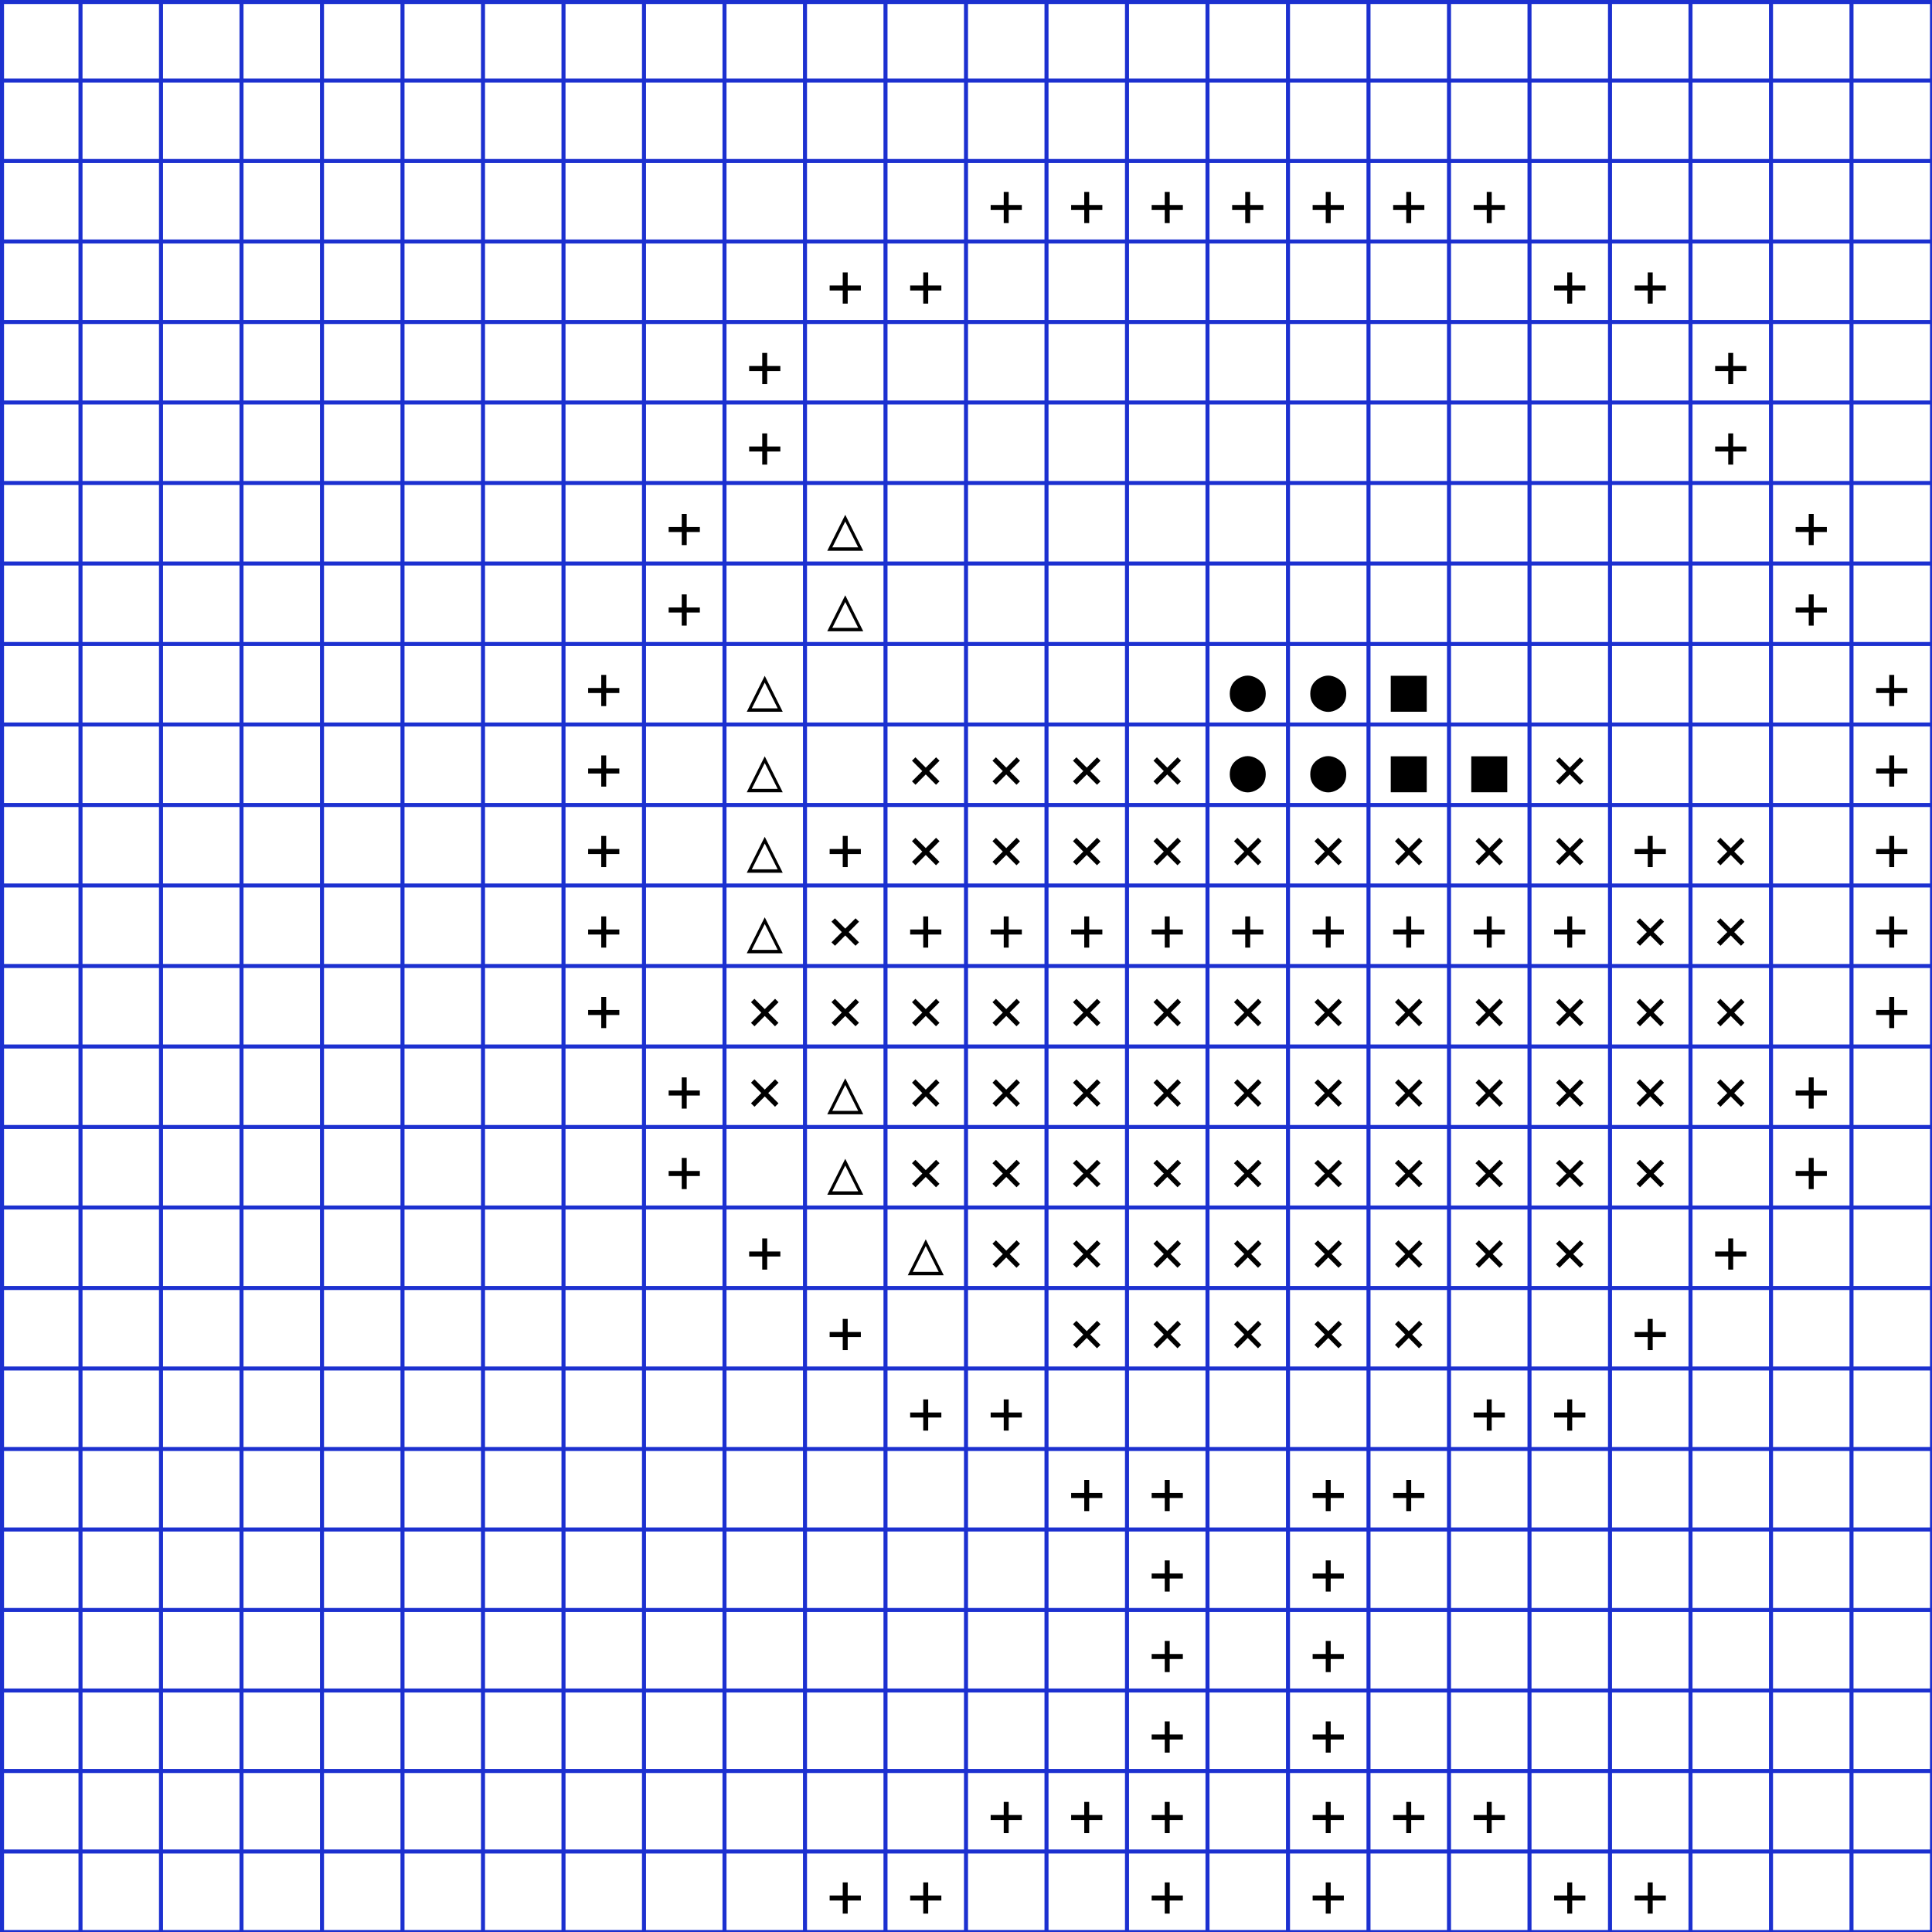
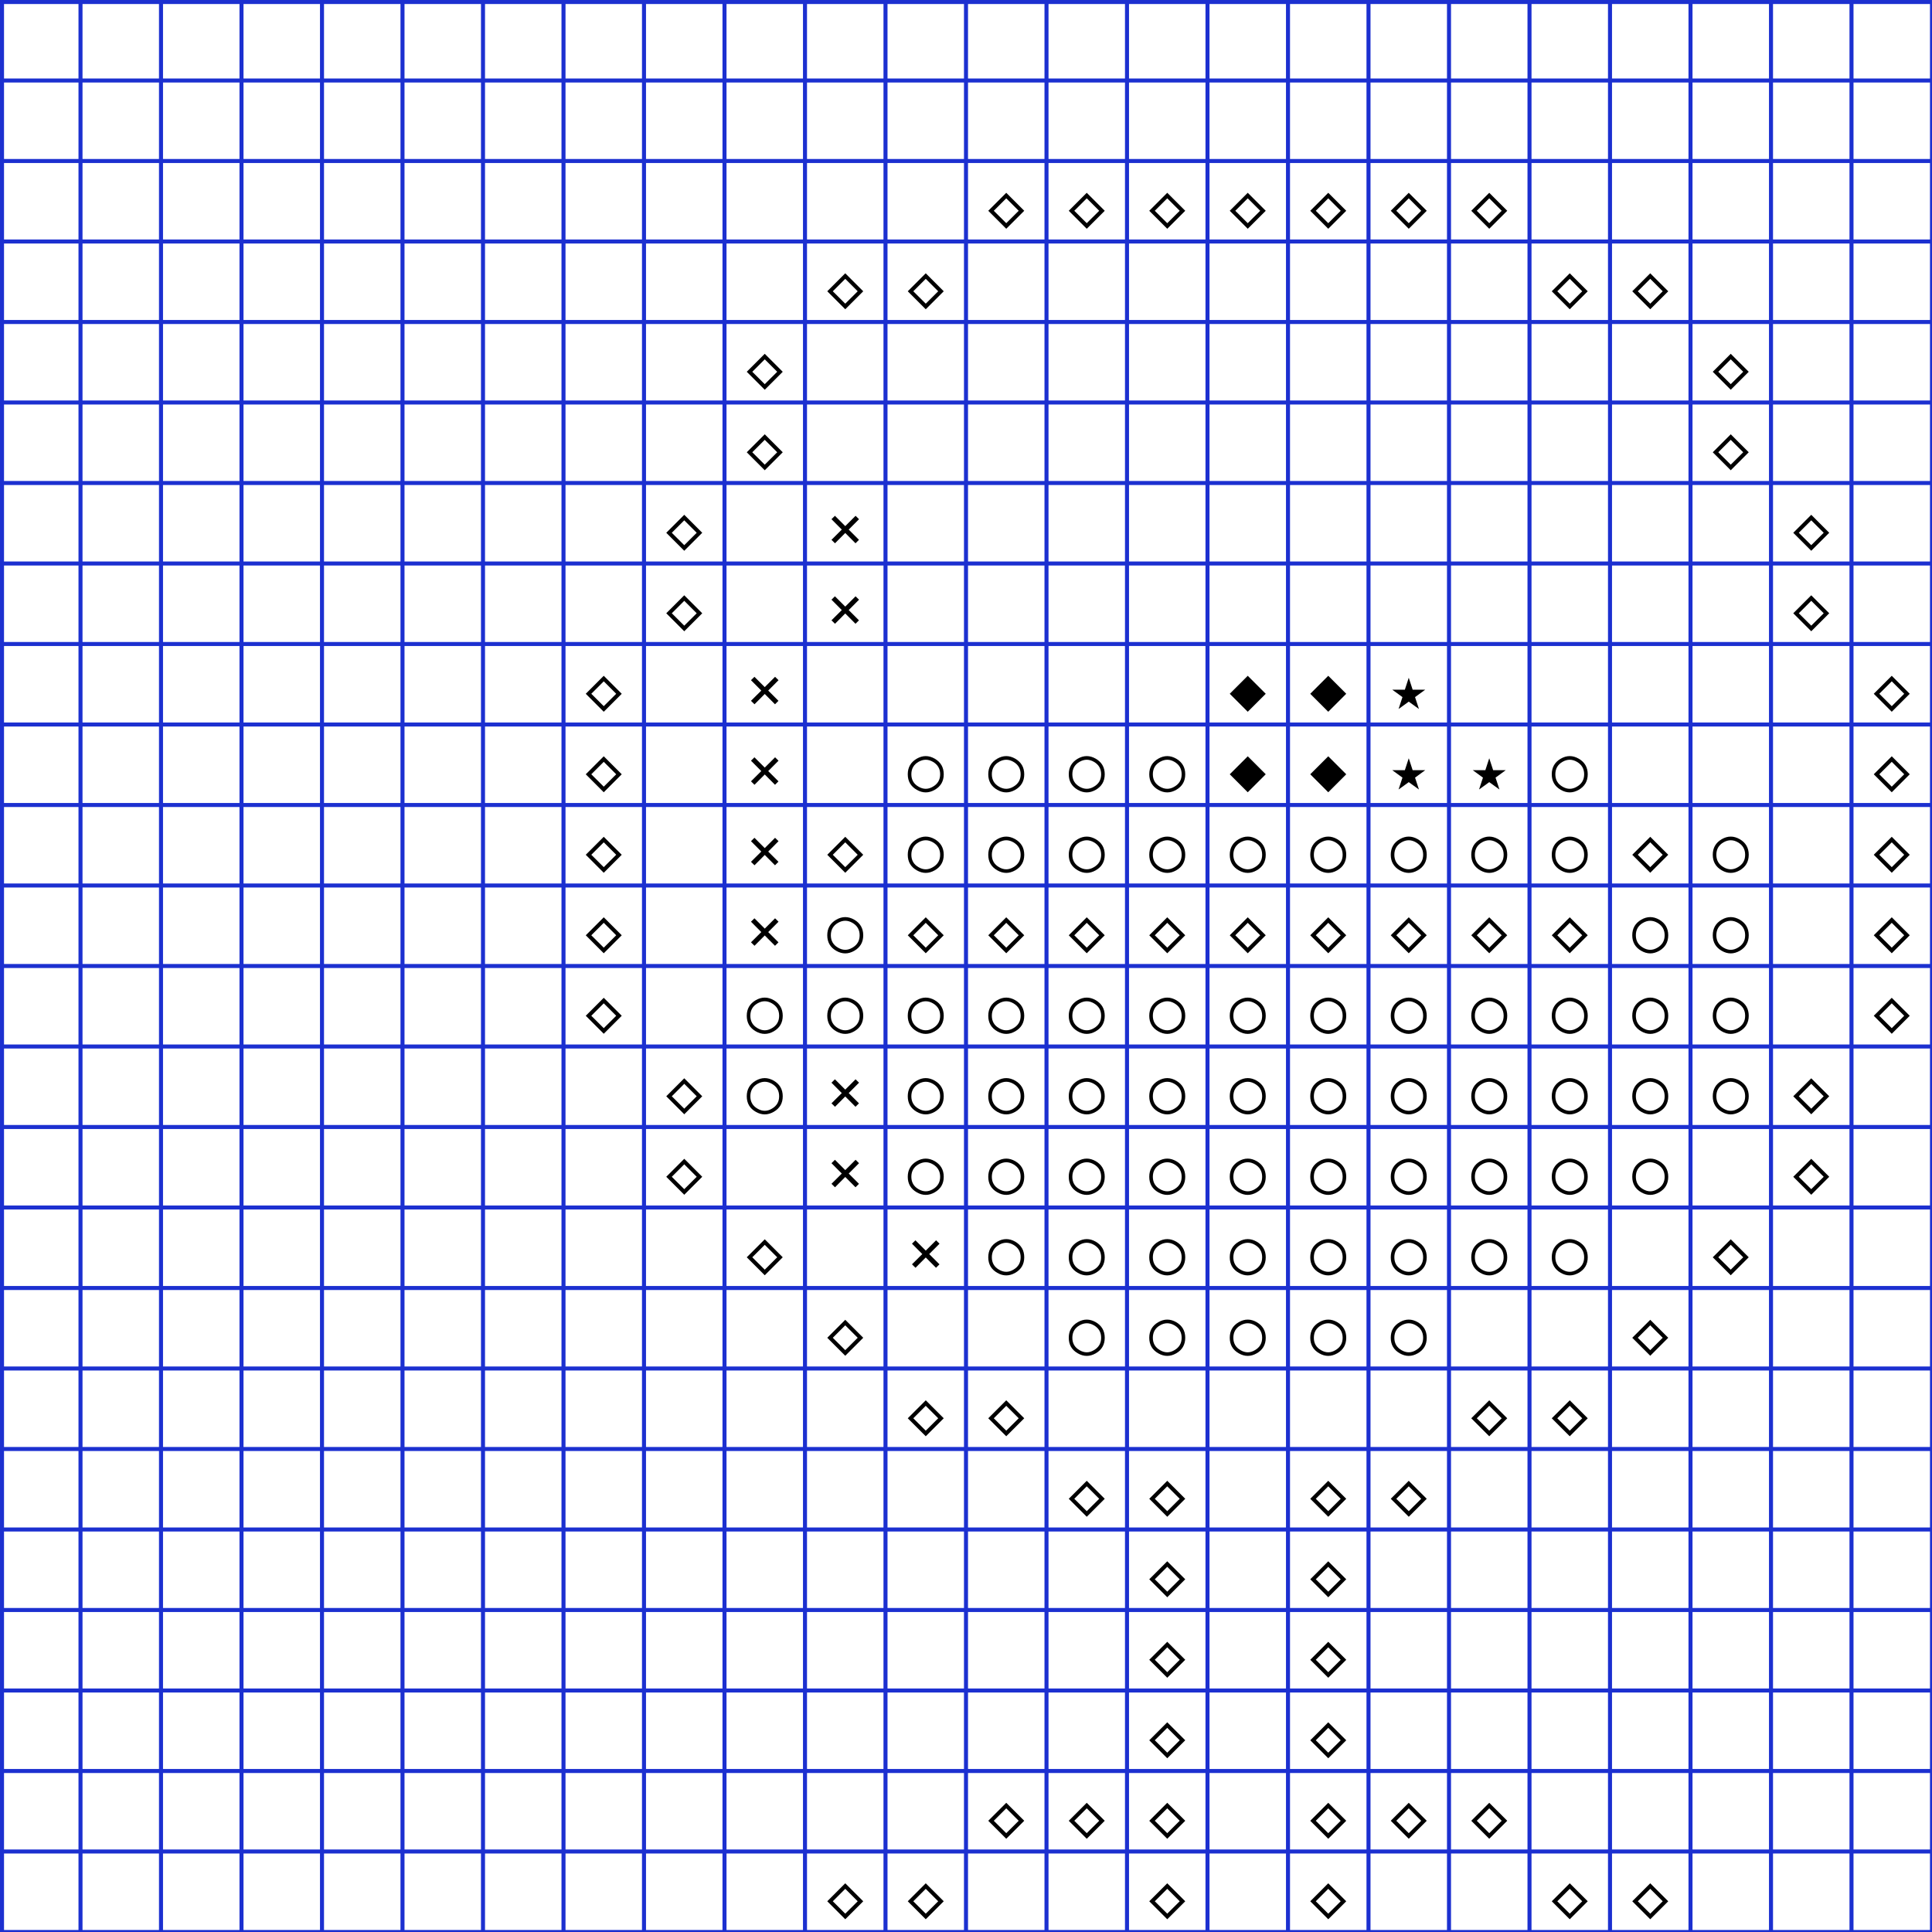
<svg xmlns="http://www.w3.org/2000/svg" width="480" height="480">
  <defs>
    <style>
      .symbol { font-family: monospace; font-size: 15px; text-anchor: middle; dominant-baseline: middle; }
    </style>
  </defs>
-   <text x="250" y="52" fill="#000000" class="symbol">+</text>
-   <text x="270" y="52" fill="#000000" class="symbol">+</text>
-   <text x="290" y="52" fill="#000000" class="symbol">+</text>
-   <text x="310" y="52" fill="#000000" class="symbol">+</text>
-   <text x="330" y="52" fill="#000000" class="symbol">+</text>
-   <text x="350" y="52" fill="#000000" class="symbol">+</text>
-   <text x="370" y="52" fill="#000000" class="symbol">+</text>
-   <text x="210" y="72" fill="#000000" class="symbol">+</text>
-   <text x="230" y="72" fill="#000000" class="symbol">+</text>
-   <text x="390" y="72" fill="#000000" class="symbol">+</text>
-   <text x="410" y="72" fill="#000000" class="symbol">+</text>
-   <text x="190" y="92" fill="#000000" class="symbol">+</text>
-   <text x="430" y="92" fill="#000000" class="symbol">+</text>
-   <text x="190" y="112" fill="#000000" class="symbol">+</text>
-   <text x="430" y="112" fill="#000000" class="symbol">+</text>
-   <text x="170" y="132" fill="#000000" class="symbol">+</text>
-   <text x="210" y="132" fill="#000000" class="symbol">△</text>
-   <text x="450" y="132" fill="#000000" class="symbol">+</text>
-   <text x="170" y="152" fill="#000000" class="symbol">+</text>
-   <text x="210" y="152" fill="#000000" class="symbol">△</text>
-   <text x="450" y="152" fill="#000000" class="symbol">+</text>
-   <text x="150" y="172" fill="#000000" class="symbol">+</text>
-   <text x="190" y="172" fill="#000000" class="symbol">△</text>
-   <text x="310" y="172" fill="#000000" class="symbol">●</text>
-   <text x="330" y="172" fill="#000000" class="symbol">●</text>
-   <text x="350" y="172" fill="#000000" class="symbol">■</text>
-   <text x="470" y="172" fill="#000000" class="symbol">+</text>
-   <text x="150" y="192" fill="#000000" class="symbol">+</text>
-   <text x="190" y="192" fill="#000000" class="symbol">△</text>
-   <text x="230" y="192" fill="#000000" class="symbol">×</text>
-   <text x="250" y="192" fill="#000000" class="symbol">×</text>
-   <text x="270" y="192" fill="#000000" class="symbol">×</text>
-   <text x="290" y="192" fill="#000000" class="symbol">×</text>
-   <text x="310" y="192" fill="#000000" class="symbol">●</text>
-   <text x="330" y="192" fill="#000000" class="symbol">●</text>
-   <text x="350" y="192" fill="#000000" class="symbol">■</text>
-   <text x="370" y="192" fill="#000000" class="symbol">■</text>
-   <text x="390" y="192" fill="#000000" class="symbol">×</text>
-   <text x="470" y="192" fill="#000000" class="symbol">+</text>
-   <text x="150" y="212" fill="#000000" class="symbol">+</text>
-   <text x="190" y="212" fill="#000000" class="symbol">△</text>
-   <text x="210" y="212" fill="#000000" class="symbol">+</text>
-   <text x="230" y="212" fill="#000000" class="symbol">×</text>
-   <text x="250" y="212" fill="#000000" class="symbol">×</text>
-   <text x="270" y="212" fill="#000000" class="symbol">×</text>
-   <text x="290" y="212" fill="#000000" class="symbol">×</text>
-   <text x="310" y="212" fill="#000000" class="symbol">×</text>
-   <text x="330" y="212" fill="#000000" class="symbol">×</text>
-   <text x="350" y="212" fill="#000000" class="symbol">×</text>
-   <text x="370" y="212" fill="#000000" class="symbol">×</text>
-   <text x="390" y="212" fill="#000000" class="symbol">×</text>
-   <text x="410" y="212" fill="#000000" class="symbol">+</text>
-   <text x="430" y="212" fill="#000000" class="symbol">×</text>
-   <text x="470" y="212" fill="#000000" class="symbol">+</text>
-   <text x="150" y="232" fill="#000000" class="symbol">+</text>
-   <text x="190" y="232" fill="#000000" class="symbol">△</text>
-   <text x="210" y="232" fill="#000000" class="symbol">×</text>
-   <text x="230" y="232" fill="#000000" class="symbol">+</text>
-   <text x="250" y="232" fill="#000000" class="symbol">+</text>
-   <text x="270" y="232" fill="#000000" class="symbol">+</text>
-   <text x="290" y="232" fill="#000000" class="symbol">+</text>
-   <text x="310" y="232" fill="#000000" class="symbol">+</text>
-   <text x="330" y="232" fill="#000000" class="symbol">+</text>
-   <text x="350" y="232" fill="#000000" class="symbol">+</text>
-   <text x="370" y="232" fill="#000000" class="symbol">+</text>
-   <text x="390" y="232" fill="#000000" class="symbol">+</text>
-   <text x="410" y="232" fill="#000000" class="symbol">×</text>
-   <text x="430" y="232" fill="#000000" class="symbol">×</text>
-   <text x="470" y="232" fill="#000000" class="symbol">+</text>
-   <text x="150" y="252" fill="#000000" class="symbol">+</text>
-   <text x="190" y="252" fill="#000000" class="symbol">×</text>
-   <text x="210" y="252" fill="#000000" class="symbol">×</text>
-   <text x="230" y="252" fill="#000000" class="symbol">×</text>
-   <text x="250" y="252" fill="#000000" class="symbol">×</text>
-   <text x="270" y="252" fill="#000000" class="symbol">×</text>
-   <text x="290" y="252" fill="#000000" class="symbol">×</text>
-   <text x="310" y="252" fill="#000000" class="symbol">×</text>
-   <text x="330" y="252" fill="#000000" class="symbol">×</text>
-   <text x="350" y="252" fill="#000000" class="symbol">×</text>
-   <text x="370" y="252" fill="#000000" class="symbol">×</text>
-   <text x="390" y="252" fill="#000000" class="symbol">×</text>
-   <text x="410" y="252" fill="#000000" class="symbol">×</text>
-   <text x="430" y="252" fill="#000000" class="symbol">×</text>
-   <text x="470" y="252" fill="#000000" class="symbol">+</text>
-   <text x="170" y="272" fill="#000000" class="symbol">+</text>
-   <text x="190" y="272" fill="#000000" class="symbol">×</text>
-   <text x="210" y="272" fill="#000000" class="symbol">△</text>
-   <text x="230" y="272" fill="#000000" class="symbol">×</text>
-   <text x="250" y="272" fill="#000000" class="symbol">×</text>
-   <text x="270" y="272" fill="#000000" class="symbol">×</text>
-   <text x="290" y="272" fill="#000000" class="symbol">×</text>
-   <text x="310" y="272" fill="#000000" class="symbol">×</text>
-   <text x="330" y="272" fill="#000000" class="symbol">×</text>
-   <text x="350" y="272" fill="#000000" class="symbol">×</text>
-   <text x="370" y="272" fill="#000000" class="symbol">×</text>
-   <text x="390" y="272" fill="#000000" class="symbol">×</text>
-   <text x="410" y="272" fill="#000000" class="symbol">×</text>
-   <text x="430" y="272" fill="#000000" class="symbol">×</text>
-   <text x="450" y="272" fill="#000000" class="symbol">+</text>
-   <text x="170" y="292" fill="#000000" class="symbol">+</text>
-   <text x="210" y="292" fill="#000000" class="symbol">△</text>
-   <text x="230" y="292" fill="#000000" class="symbol">×</text>
-   <text x="250" y="292" fill="#000000" class="symbol">×</text>
-   <text x="270" y="292" fill="#000000" class="symbol">×</text>
-   <text x="290" y="292" fill="#000000" class="symbol">×</text>
-   <text x="310" y="292" fill="#000000" class="symbol">×</text>
-   <text x="330" y="292" fill="#000000" class="symbol">×</text>
-   <text x="350" y="292" fill="#000000" class="symbol">×</text>
-   <text x="370" y="292" fill="#000000" class="symbol">×</text>
-   <text x="390" y="292" fill="#000000" class="symbol">×</text>
-   <text x="410" y="292" fill="#000000" class="symbol">×</text>
-   <text x="450" y="292" fill="#000000" class="symbol">+</text>
-   <text x="190" y="312" fill="#000000" class="symbol">+</text>
-   <text x="230" y="312" fill="#000000" class="symbol">△</text>
-   <text x="250" y="312" fill="#000000" class="symbol">×</text>
-   <text x="270" y="312" fill="#000000" class="symbol">×</text>
-   <text x="290" y="312" fill="#000000" class="symbol">×</text>
-   <text x="310" y="312" fill="#000000" class="symbol">×</text>
-   <text x="330" y="312" fill="#000000" class="symbol">×</text>
-   <text x="350" y="312" fill="#000000" class="symbol">×</text>
-   <text x="370" y="312" fill="#000000" class="symbol">×</text>
-   <text x="390" y="312" fill="#000000" class="symbol">×</text>
-   <text x="430" y="312" fill="#000000" class="symbol">+</text>
-   <text x="210" y="332" fill="#000000" class="symbol">+</text>
-   <text x="270" y="332" fill="#000000" class="symbol">×</text>
-   <text x="290" y="332" fill="#000000" class="symbol">×</text>
-   <text x="310" y="332" fill="#000000" class="symbol">×</text>
-   <text x="330" y="332" fill="#000000" class="symbol">×</text>
-   <text x="350" y="332" fill="#000000" class="symbol">×</text>
-   <text x="410" y="332" fill="#000000" class="symbol">+</text>
-   <text x="230" y="352" fill="#000000" class="symbol">+</text>
-   <text x="250" y="352" fill="#000000" class="symbol">+</text>
-   <text x="370" y="352" fill="#000000" class="symbol">+</text>
-   <text x="390" y="352" fill="#000000" class="symbol">+</text>
-   <text x="270" y="372" fill="#000000" class="symbol">+</text>
-   <text x="290" y="372" fill="#000000" class="symbol">+</text>
-   <text x="330" y="372" fill="#000000" class="symbol">+</text>
-   <text x="350" y="372" fill="#000000" class="symbol">+</text>
-   <text x="290" y="392" fill="#000000" class="symbol">+</text>
-   <text x="330" y="392" fill="#000000" class="symbol">+</text>
-   <text x="290" y="412" fill="#000000" class="symbol">+</text>
-   <text x="330" y="412" fill="#000000" class="symbol">+</text>
-   <text x="290" y="432" fill="#000000" class="symbol">+</text>
-   <text x="330" y="432" fill="#000000" class="symbol">+</text>
-   <text x="250" y="452" fill="#000000" class="symbol">+</text>
-   <text x="270" y="452" fill="#000000" class="symbol">+</text>
-   <text x="290" y="452" fill="#000000" class="symbol">+</text>
-   <text x="330" y="452" fill="#000000" class="symbol">+</text>
-   <text x="350" y="452" fill="#000000" class="symbol">+</text>
-   <text x="370" y="452" fill="#000000" class="symbol">+</text>
-   <text x="210" y="472" fill="#000000" class="symbol">+</text>
-   <text x="230" y="472" fill="#000000" class="symbol">+</text>
-   <text x="290" y="472" fill="#000000" class="symbol">+</text>
-   <text x="330" y="472" fill="#000000" class="symbol">+</text>
-   <text x="390" y="472" fill="#000000" class="symbol">+</text>
-   <text x="410" y="472" fill="#000000" class="symbol">+</text>
-   <text x="190" y="492" fill="#000000" class="symbol">+</text>
-   <text x="270" y="492" fill="#000000" class="symbol">+</text>
-   <text x="290" y="492" fill="#000000" class="symbol">△</text>
-   <text x="350" y="492" fill="#000000" class="symbol">+</text>
-   <text x="430" y="492" fill="#000000" class="symbol">+</text>
-   <text x="170" y="512" fill="#000000" class="symbol">+</text>
-   <text x="250" y="512" fill="#000000" class="symbol">+</text>
-   <text x="270" y="512" fill="#000000" class="symbol">△</text>
-   <text x="290" y="512" fill="#000000" class="symbol">△</text>
-   <text x="310" y="512" fill="#000000" class="symbol">△</text>
-   <text x="330" y="512" fill="#000000" class="symbol">△</text>
-   <text x="370" y="512" fill="#000000" class="symbol">+</text>
-   <text x="450" y="512" fill="#000000" class="symbol">+</text>
-   <text x="170" y="532" fill="#000000" class="symbol">+</text>
-   <text x="210" y="532" fill="#000000" class="symbol">△</text>
-   <text x="450" y="532" fill="#000000" class="symbol">+</text>
-   <text x="170" y="552" fill="#000000" class="symbol">+</text>
-   <text x="190" y="552" fill="#000000" class="symbol">+</text>
-   <text x="230" y="552" fill="#000000" class="symbol">△</text>
-   <text x="270" y="552" fill="#000000" class="symbol">△</text>
-   <text x="290" y="552" fill="#000000" class="symbol">△</text>
-   <text x="310" y="552" fill="#000000" class="symbol">△</text>
-   <text x="330" y="552" fill="#000000" class="symbol">△</text>
-   <text x="350" y="552" fill="#000000" class="symbol">△</text>
-   <text x="430" y="552" fill="#000000" class="symbol">+</text>
-   <text x="450" y="552" fill="#000000" class="symbol">+</text>
-   <text x="190" y="572" fill="#000000" class="symbol">+</text>
-   <text x="210" y="572" fill="#000000" class="symbol">+</text>
-   <text x="230" y="572" fill="#000000" class="symbol">+</text>
-   <text x="390" y="572" fill="#000000" class="symbol">+</text>
-   <text x="410" y="572" fill="#000000" class="symbol">+</text>
-   <text x="430" y="572" fill="#000000" class="symbol">+</text>
-   <text x="210" y="592" fill="#000000" class="symbol">+</text>
-   <text x="230" y="592" fill="#000000" class="symbol">+</text>
-   <text x="250" y="592" fill="#000000" class="symbol">+</text>
-   <text x="270" y="592" fill="#000000" class="symbol">+</text>
-   <text x="290" y="592" fill="#000000" class="symbol">+</text>
-   <text x="310" y="592" fill="#000000" class="symbol">+</text>
-   <text x="330" y="592" fill="#000000" class="symbol">+</text>
-   <text x="350" y="592" fill="#000000" class="symbol">+</text>
-   <text x="370" y="592" fill="#000000" class="symbol">+</text>
-   <text x="390" y="592" fill="#000000" class="symbol">+</text>
-   <text x="410" y="592" fill="#000000" class="symbol">+</text>
-   <text x="250" y="612" fill="#000000" class="symbol">+</text>
-   <text x="270" y="612" fill="#000000" class="symbol">+</text>
-   <text x="290" y="612" fill="#000000" class="symbol">+</text>
-   <text x="310" y="612" fill="#000000" class="symbol">+</text>
-   <text x="330" y="612" fill="#000000" class="symbol">+</text>
-   <text x="350" y="612" fill="#000000" class="symbol">+</text>
-   <text x="370" y="612" fill="#000000" class="symbol">+</text>
+   <text x="250" y="52" fill="#000000" class="symbol">◇</text>
+   <text x="270" y="52" fill="#000000" class="symbol">◇</text>
+   <text x="290" y="52" fill="#000000" class="symbol">◇</text>
+   <text x="310" y="52" fill="#000000" class="symbol">◇</text>
+   <text x="330" y="52" fill="#000000" class="symbol">◇</text>
+   <text x="350" y="52" fill="#000000" class="symbol">◇</text>
+   <text x="370" y="52" fill="#000000" class="symbol">◇</text>
+   <text x="210" y="72" fill="#000000" class="symbol">◇</text>
+   <text x="230" y="72" fill="#000000" class="symbol">◇</text>
+   <text x="390" y="72" fill="#000000" class="symbol">◇</text>
+   <text x="410" y="72" fill="#000000" class="symbol">◇</text>
+   <text x="190" y="92" fill="#000000" class="symbol">◇</text>
+   <text x="430" y="92" fill="#000000" class="symbol">◇</text>
+   <text x="190" y="112" fill="#000000" class="symbol">◇</text>
+   <text x="430" y="112" fill="#000000" class="symbol">◇</text>
+   <text x="170" y="132" fill="#000000" class="symbol">◇</text>
+   <text x="210" y="132" fill="#000000" class="symbol">×</text>
+   <text x="450" y="132" fill="#000000" class="symbol">◇</text>
+   <text x="170" y="152" fill="#000000" class="symbol">◇</text>
+   <text x="210" y="152" fill="#000000" class="symbol">×</text>
+   <text x="450" y="152" fill="#000000" class="symbol">◇</text>
+   <text x="150" y="172" fill="#000000" class="symbol">◇</text>
+   <text x="190" y="172" fill="#000000" class="symbol">×</text>
+   <text x="310" y="172" fill="#000000" class="symbol">◆</text>
+   <text x="330" y="172" fill="#000000" class="symbol">◆</text>
+   <text x="350" y="172" fill="#000000" class="symbol">★</text>
+   <text x="470" y="172" fill="#000000" class="symbol">◇</text>
+   <text x="150" y="192" fill="#000000" class="symbol">◇</text>
+   <text x="190" y="192" fill="#000000" class="symbol">×</text>
+   <text x="230" y="192" fill="#000000" class="symbol">○</text>
+   <text x="250" y="192" fill="#000000" class="symbol">○</text>
+   <text x="270" y="192" fill="#000000" class="symbol">○</text>
+   <text x="290" y="192" fill="#000000" class="symbol">○</text>
+   <text x="310" y="192" fill="#000000" class="symbol">◆</text>
+   <text x="330" y="192" fill="#000000" class="symbol">◆</text>
+   <text x="350" y="192" fill="#000000" class="symbol">★</text>
+   <text x="370" y="192" fill="#000000" class="symbol">★</text>
+   <text x="390" y="192" fill="#000000" class="symbol">○</text>
+   <text x="470" y="192" fill="#000000" class="symbol">◇</text>
+   <text x="150" y="212" fill="#000000" class="symbol">◇</text>
+   <text x="190" y="212" fill="#000000" class="symbol">×</text>
+   <text x="210" y="212" fill="#000000" class="symbol">◇</text>
+   <text x="230" y="212" fill="#000000" class="symbol">○</text>
+   <text x="250" y="212" fill="#000000" class="symbol">○</text>
+   <text x="270" y="212" fill="#000000" class="symbol">○</text>
+   <text x="290" y="212" fill="#000000" class="symbol">○</text>
+   <text x="310" y="212" fill="#000000" class="symbol">○</text>
+   <text x="330" y="212" fill="#000000" class="symbol">○</text>
+   <text x="350" y="212" fill="#000000" class="symbol">○</text>
+   <text x="370" y="212" fill="#000000" class="symbol">○</text>
+   <text x="390" y="212" fill="#000000" class="symbol">○</text>
+   <text x="410" y="212" fill="#000000" class="symbol">◇</text>
+   <text x="430" y="212" fill="#000000" class="symbol">○</text>
+   <text x="470" y="212" fill="#000000" class="symbol">◇</text>
+   <text x="150" y="232" fill="#000000" class="symbol">◇</text>
+   <text x="190" y="232" fill="#000000" class="symbol">×</text>
+   <text x="210" y="232" fill="#000000" class="symbol">○</text>
+   <text x="230" y="232" fill="#000000" class="symbol">◇</text>
+   <text x="250" y="232" fill="#000000" class="symbol">◇</text>
+   <text x="270" y="232" fill="#000000" class="symbol">◇</text>
+   <text x="290" y="232" fill="#000000" class="symbol">◇</text>
+   <text x="310" y="232" fill="#000000" class="symbol">◇</text>
+   <text x="330" y="232" fill="#000000" class="symbol">◇</text>
+   <text x="350" y="232" fill="#000000" class="symbol">◇</text>
+   <text x="370" y="232" fill="#000000" class="symbol">◇</text>
+   <text x="390" y="232" fill="#000000" class="symbol">◇</text>
+   <text x="410" y="232" fill="#000000" class="symbol">○</text>
+   <text x="430" y="232" fill="#000000" class="symbol">○</text>
+   <text x="470" y="232" fill="#000000" class="symbol">◇</text>
+   <text x="150" y="252" fill="#000000" class="symbol">◇</text>
+   <text x="190" y="252" fill="#000000" class="symbol">○</text>
+   <text x="210" y="252" fill="#000000" class="symbol">○</text>
+   <text x="230" y="252" fill="#000000" class="symbol">○</text>
+   <text x="250" y="252" fill="#000000" class="symbol">○</text>
+   <text x="270" y="252" fill="#000000" class="symbol">○</text>
+   <text x="290" y="252" fill="#000000" class="symbol">○</text>
+   <text x="310" y="252" fill="#000000" class="symbol">○</text>
+   <text x="330" y="252" fill="#000000" class="symbol">○</text>
+   <text x="350" y="252" fill="#000000" class="symbol">○</text>
+   <text x="370" y="252" fill="#000000" class="symbol">○</text>
+   <text x="390" y="252" fill="#000000" class="symbol">○</text>
+   <text x="410" y="252" fill="#000000" class="symbol">○</text>
+   <text x="430" y="252" fill="#000000" class="symbol">○</text>
+   <text x="470" y="252" fill="#000000" class="symbol">◇</text>
+   <text x="170" y="272" fill="#000000" class="symbol">◇</text>
+   <text x="190" y="272" fill="#000000" class="symbol">○</text>
+   <text x="210" y="272" fill="#000000" class="symbol">×</text>
+   <text x="230" y="272" fill="#000000" class="symbol">○</text>
+   <text x="250" y="272" fill="#000000" class="symbol">○</text>
+   <text x="270" y="272" fill="#000000" class="symbol">○</text>
+   <text x="290" y="272" fill="#000000" class="symbol">○</text>
+   <text x="310" y="272" fill="#000000" class="symbol">○</text>
+   <text x="330" y="272" fill="#000000" class="symbol">○</text>
+   <text x="350" y="272" fill="#000000" class="symbol">○</text>
+   <text x="370" y="272" fill="#000000" class="symbol">○</text>
+   <text x="390" y="272" fill="#000000" class="symbol">○</text>
+   <text x="410" y="272" fill="#000000" class="symbol">○</text>
+   <text x="430" y="272" fill="#000000" class="symbol">○</text>
+   <text x="450" y="272" fill="#000000" class="symbol">◇</text>
+   <text x="170" y="292" fill="#000000" class="symbol">◇</text>
+   <text x="210" y="292" fill="#000000" class="symbol">×</text>
+   <text x="230" y="292" fill="#000000" class="symbol">○</text>
+   <text x="250" y="292" fill="#000000" class="symbol">○</text>
+   <text x="270" y="292" fill="#000000" class="symbol">○</text>
+   <text x="290" y="292" fill="#000000" class="symbol">○</text>
+   <text x="310" y="292" fill="#000000" class="symbol">○</text>
+   <text x="330" y="292" fill="#000000" class="symbol">○</text>
+   <text x="350" y="292" fill="#000000" class="symbol">○</text>
+   <text x="370" y="292" fill="#000000" class="symbol">○</text>
+   <text x="390" y="292" fill="#000000" class="symbol">○</text>
+   <text x="410" y="292" fill="#000000" class="symbol">○</text>
+   <text x="450" y="292" fill="#000000" class="symbol">◇</text>
+   <text x="190" y="312" fill="#000000" class="symbol">◇</text>
+   <text x="230" y="312" fill="#000000" class="symbol">×</text>
+   <text x="250" y="312" fill="#000000" class="symbol">○</text>
+   <text x="270" y="312" fill="#000000" class="symbol">○</text>
+   <text x="290" y="312" fill="#000000" class="symbol">○</text>
+   <text x="310" y="312" fill="#000000" class="symbol">○</text>
+   <text x="330" y="312" fill="#000000" class="symbol">○</text>
+   <text x="350" y="312" fill="#000000" class="symbol">○</text>
+   <text x="370" y="312" fill="#000000" class="symbol">○</text>
+   <text x="390" y="312" fill="#000000" class="symbol">○</text>
+   <text x="430" y="312" fill="#000000" class="symbol">◇</text>
+   <text x="210" y="332" fill="#000000" class="symbol">◇</text>
+   <text x="270" y="332" fill="#000000" class="symbol">○</text>
+   <text x="290" y="332" fill="#000000" class="symbol">○</text>
+   <text x="310" y="332" fill="#000000" class="symbol">○</text>
+   <text x="330" y="332" fill="#000000" class="symbol">○</text>
+   <text x="350" y="332" fill="#000000" class="symbol">○</text>
+   <text x="410" y="332" fill="#000000" class="symbol">◇</text>
+   <text x="230" y="352" fill="#000000" class="symbol">◇</text>
+   <text x="250" y="352" fill="#000000" class="symbol">◇</text>
+   <text x="370" y="352" fill="#000000" class="symbol">◇</text>
+   <text x="390" y="352" fill="#000000" class="symbol">◇</text>
+   <text x="270" y="372" fill="#000000" class="symbol">◇</text>
+   <text x="290" y="372" fill="#000000" class="symbol">◇</text>
+   <text x="330" y="372" fill="#000000" class="symbol">◇</text>
+   <text x="350" y="372" fill="#000000" class="symbol">◇</text>
+   <text x="290" y="392" fill="#000000" class="symbol">◇</text>
+   <text x="330" y="392" fill="#000000" class="symbol">◇</text>
+   <text x="290" y="412" fill="#000000" class="symbol">◇</text>
+   <text x="330" y="412" fill="#000000" class="symbol">◇</text>
+   <text x="290" y="432" fill="#000000" class="symbol">◇</text>
+   <text x="330" y="432" fill="#000000" class="symbol">◇</text>
+   <text x="250" y="452" fill="#000000" class="symbol">◇</text>
+   <text x="270" y="452" fill="#000000" class="symbol">◇</text>
+   <text x="290" y="452" fill="#000000" class="symbol">◇</text>
+   <text x="330" y="452" fill="#000000" class="symbol">◇</text>
+   <text x="350" y="452" fill="#000000" class="symbol">◇</text>
+   <text x="370" y="452" fill="#000000" class="symbol">◇</text>
+   <text x="210" y="472" fill="#000000" class="symbol">◇</text>
+   <text x="230" y="472" fill="#000000" class="symbol">◇</text>
+   <text x="290" y="472" fill="#000000" class="symbol">◇</text>
+   <text x="330" y="472" fill="#000000" class="symbol">◇</text>
+   <text x="390" y="472" fill="#000000" class="symbol">◇</text>
+   <text x="410" y="472" fill="#000000" class="symbol">◇</text>
+   <text x="190" y="492" fill="#000000" class="symbol">◇</text>
+   <text x="270" y="492" fill="#000000" class="symbol">◇</text>
+   <text x="290" y="492" fill="#000000" class="symbol">×</text>
+   <text x="350" y="492" fill="#000000" class="symbol">◇</text>
+   <text x="430" y="492" fill="#000000" class="symbol">◇</text>
+   <text x="170" y="512" fill="#000000" class="symbol">◇</text>
+   <text x="250" y="512" fill="#000000" class="symbol">◇</text>
+   <text x="270" y="512" fill="#000000" class="symbol">×</text>
+   <text x="290" y="512" fill="#000000" class="symbol">×</text>
+   <text x="310" y="512" fill="#000000" class="symbol">×</text>
+   <text x="330" y="512" fill="#000000" class="symbol">×</text>
+   <text x="370" y="512" fill="#000000" class="symbol">◇</text>
+   <text x="450" y="512" fill="#000000" class="symbol">◇</text>
+   <text x="170" y="532" fill="#000000" class="symbol">◇</text>
+   <text x="210" y="532" fill="#000000" class="symbol">×</text>
+   <text x="450" y="532" fill="#000000" class="symbol">◇</text>
+   <text x="170" y="552" fill="#000000" class="symbol">◇</text>
+   <text x="190" y="552" fill="#000000" class="symbol">◇</text>
+   <text x="230" y="552" fill="#000000" class="symbol">×</text>
+   <text x="270" y="552" fill="#000000" class="symbol">×</text>
+   <text x="290" y="552" fill="#000000" class="symbol">×</text>
+   <text x="310" y="552" fill="#000000" class="symbol">×</text>
+   <text x="330" y="552" fill="#000000" class="symbol">×</text>
+   <text x="350" y="552" fill="#000000" class="symbol">×</text>
+   <text x="430" y="552" fill="#000000" class="symbol">◇</text>
+   <text x="450" y="552" fill="#000000" class="symbol">◇</text>
+   <text x="190" y="572" fill="#000000" class="symbol">◇</text>
+   <text x="210" y="572" fill="#000000" class="symbol">◇</text>
+   <text x="230" y="572" fill="#000000" class="symbol">◇</text>
+   <text x="390" y="572" fill="#000000" class="symbol">◇</text>
+   <text x="410" y="572" fill="#000000" class="symbol">◇</text>
+   <text x="430" y="572" fill="#000000" class="symbol">◇</text>
+   <text x="210" y="592" fill="#000000" class="symbol">◇</text>
+   <text x="230" y="592" fill="#000000" class="symbol">◇</text>
+   <text x="250" y="592" fill="#000000" class="symbol">◇</text>
+   <text x="270" y="592" fill="#000000" class="symbol">◇</text>
+   <text x="290" y="592" fill="#000000" class="symbol">◇</text>
+   <text x="310" y="592" fill="#000000" class="symbol">◇</text>
+   <text x="330" y="592" fill="#000000" class="symbol">◇</text>
+   <text x="350" y="592" fill="#000000" class="symbol">◇</text>
+   <text x="370" y="592" fill="#000000" class="symbol">◇</text>
+   <text x="390" y="592" fill="#000000" class="symbol">◇</text>
+   <text x="410" y="592" fill="#000000" class="symbol">◇</text>
+   <text x="250" y="612" fill="#000000" class="symbol">◇</text>
+   <text x="270" y="612" fill="#000000" class="symbol">◇</text>
+   <text x="290" y="612" fill="#000000" class="symbol">◇</text>
+   <text x="310" y="612" fill="#000000" class="symbol">◇</text>
+   <text x="330" y="612" fill="#000000" class="symbol">◇</text>
+   <text x="350" y="612" fill="#000000" class="symbol">◇</text>
+   <text x="370" y="612" fill="#000000" class="symbol">◇</text>
  <line x1="0" y1="0" x2="0" y2="640" stroke="#1c30d0" stroke-width="2" />
  <line x1="20" y1="0" x2="20" y2="640" stroke="#1c30d0" stroke-width="1" />
  <line x1="40" y1="0" x2="40" y2="640" stroke="#1c30d0" stroke-width="1" />
  <line x1="60" y1="0" x2="60" y2="640" stroke="#1c30d0" stroke-width="1" />
  <line x1="80" y1="0" x2="80" y2="640" stroke="#1c30d0" stroke-width="1" />
  <line x1="100" y1="0" x2="100" y2="640" stroke="#1c30d0" stroke-width="1" />
  <line x1="120" y1="0" x2="120" y2="640" stroke="#1c30d0" stroke-width="1" />
  <line x1="140" y1="0" x2="140" y2="640" stroke="#1c30d0" stroke-width="1" />
  <line x1="160" y1="0" x2="160" y2="640" stroke="#1c30d0" stroke-width="1" />
  <line x1="180" y1="0" x2="180" y2="640" stroke="#1c30d0" stroke-width="1" />
  <line x1="200" y1="0" x2="200" y2="640" stroke="#1c30d0" stroke-width="1" />
  <line x1="220" y1="0" x2="220" y2="640" stroke="#1c30d0" stroke-width="1" />
  <line x1="240" y1="0" x2="240" y2="640" stroke="#1c30d0" stroke-width="1" />
  <line x1="260" y1="0" x2="260" y2="640" stroke="#1c30d0" stroke-width="1" />
  <line x1="280" y1="0" x2="280" y2="640" stroke="#1c30d0" stroke-width="1" />
  <line x1="300" y1="0" x2="300" y2="640" stroke="#1c30d0" stroke-width="1" />
  <line x1="320" y1="0" x2="320" y2="640" stroke="#1c30d0" stroke-width="1" />
  <line x1="340" y1="0" x2="340" y2="640" stroke="#1c30d0" stroke-width="1" />
  <line x1="360" y1="0" x2="360" y2="640" stroke="#1c30d0" stroke-width="1" />
  <line x1="380" y1="0" x2="380" y2="640" stroke="#1c30d0" stroke-width="1" />
  <line x1="400" y1="0" x2="400" y2="640" stroke="#1c30d0" stroke-width="1" />
  <line x1="420" y1="0" x2="420" y2="640" stroke="#1c30d0" stroke-width="1" />
  <line x1="440" y1="0" x2="440" y2="640" stroke="#1c30d0" stroke-width="1" />
  <line x1="460" y1="0" x2="460" y2="640" stroke="#1c30d0" stroke-width="1" />
  <line x1="480" y1="0" x2="480" y2="640" stroke="#1c30d0" stroke-width="1" />
  <line x1="500" y1="0" x2="500" y2="640" stroke="#1c30d0" stroke-width="1" />
  <line x1="520" y1="0" x2="520" y2="640" stroke="#1c30d0" stroke-width="1" />
  <line x1="540" y1="0" x2="540" y2="640" stroke="#1c30d0" stroke-width="1" />
  <line x1="560" y1="0" x2="560" y2="640" stroke="#1c30d0" stroke-width="1" />
  <line x1="580" y1="0" x2="580" y2="640" stroke="#1c30d0" stroke-width="1" />
  <line x1="600" y1="0" x2="600" y2="640" stroke="#1c30d0" stroke-width="1" />
  <line x1="620" y1="0" x2="620" y2="640" stroke="#1c30d0" stroke-width="1" />
  <line x1="640" y1="0" x2="640" y2="640" stroke="#1c30d0" stroke-width="2" />
  <line x1="0" y1="0" x2="640" y2="0" stroke="#1c30d0" stroke-width="2" />
  <line x1="0" y1="20" x2="640" y2="20" stroke="#1c30d0" stroke-width="1" />
  <line x1="0" y1="40" x2="640" y2="40" stroke="#1c30d0" stroke-width="1" />
  <line x1="0" y1="60" x2="640" y2="60" stroke="#1c30d0" stroke-width="1" />
  <line x1="0" y1="80" x2="640" y2="80" stroke="#1c30d0" stroke-width="1" />
  <line x1="0" y1="100" x2="640" y2="100" stroke="#1c30d0" stroke-width="1" />
  <line x1="0" y1="120" x2="640" y2="120" stroke="#1c30d0" stroke-width="1" />
  <line x1="0" y1="140" x2="640" y2="140" stroke="#1c30d0" stroke-width="1" />
  <line x1="0" y1="160" x2="640" y2="160" stroke="#1c30d0" stroke-width="1" />
  <line x1="0" y1="180" x2="640" y2="180" stroke="#1c30d0" stroke-width="1" />
  <line x1="0" y1="200" x2="640" y2="200" stroke="#1c30d0" stroke-width="1" />
  <line x1="0" y1="220" x2="640" y2="220" stroke="#1c30d0" stroke-width="1" />
  <line x1="0" y1="240" x2="640" y2="240" stroke="#1c30d0" stroke-width="1" />
  <line x1="0" y1="260" x2="640" y2="260" stroke="#1c30d0" stroke-width="1" />
  <line x1="0" y1="280" x2="640" y2="280" stroke="#1c30d0" stroke-width="1" />
  <line x1="0" y1="300" x2="640" y2="300" stroke="#1c30d0" stroke-width="1" />
  <line x1="0" y1="320" x2="640" y2="320" stroke="#1c30d0" stroke-width="1" />
  <line x1="0" y1="340" x2="640" y2="340" stroke="#1c30d0" stroke-width="1" />
  <line x1="0" y1="360" x2="640" y2="360" stroke="#1c30d0" stroke-width="1" />
  <line x1="0" y1="380" x2="640" y2="380" stroke="#1c30d0" stroke-width="1" />
  <line x1="0" y1="400" x2="640" y2="400" stroke="#1c30d0" stroke-width="1" />
  <line x1="0" y1="420" x2="640" y2="420" stroke="#1c30d0" stroke-width="1" />
  <line x1="0" y1="440" x2="640" y2="440" stroke="#1c30d0" stroke-width="1" />
  <line x1="0" y1="460" x2="640" y2="460" stroke="#1c30d0" stroke-width="1" />
  <line x1="0" y1="480" x2="640" y2="480" stroke="#1c30d0" stroke-width="1" />
  <line x1="0" y1="500" x2="640" y2="500" stroke="#1c30d0" stroke-width="1" />
  <line x1="0" y1="520" x2="640" y2="520" stroke="#1c30d0" stroke-width="1" />
  <line x1="0" y1="540" x2="640" y2="540" stroke="#1c30d0" stroke-width="1" />
  <line x1="0" y1="560" x2="640" y2="560" stroke="#1c30d0" stroke-width="1" />
  <line x1="0" y1="580" x2="640" y2="580" stroke="#1c30d0" stroke-width="1" />
  <line x1="0" y1="600" x2="640" y2="600" stroke="#1c30d0" stroke-width="1" />
  <line x1="0" y1="620" x2="640" y2="620" stroke="#1c30d0" stroke-width="1" />
  <line x1="0" y1="640" x2="640" y2="640" stroke="#1c30d0" stroke-width="2" />
</svg>
